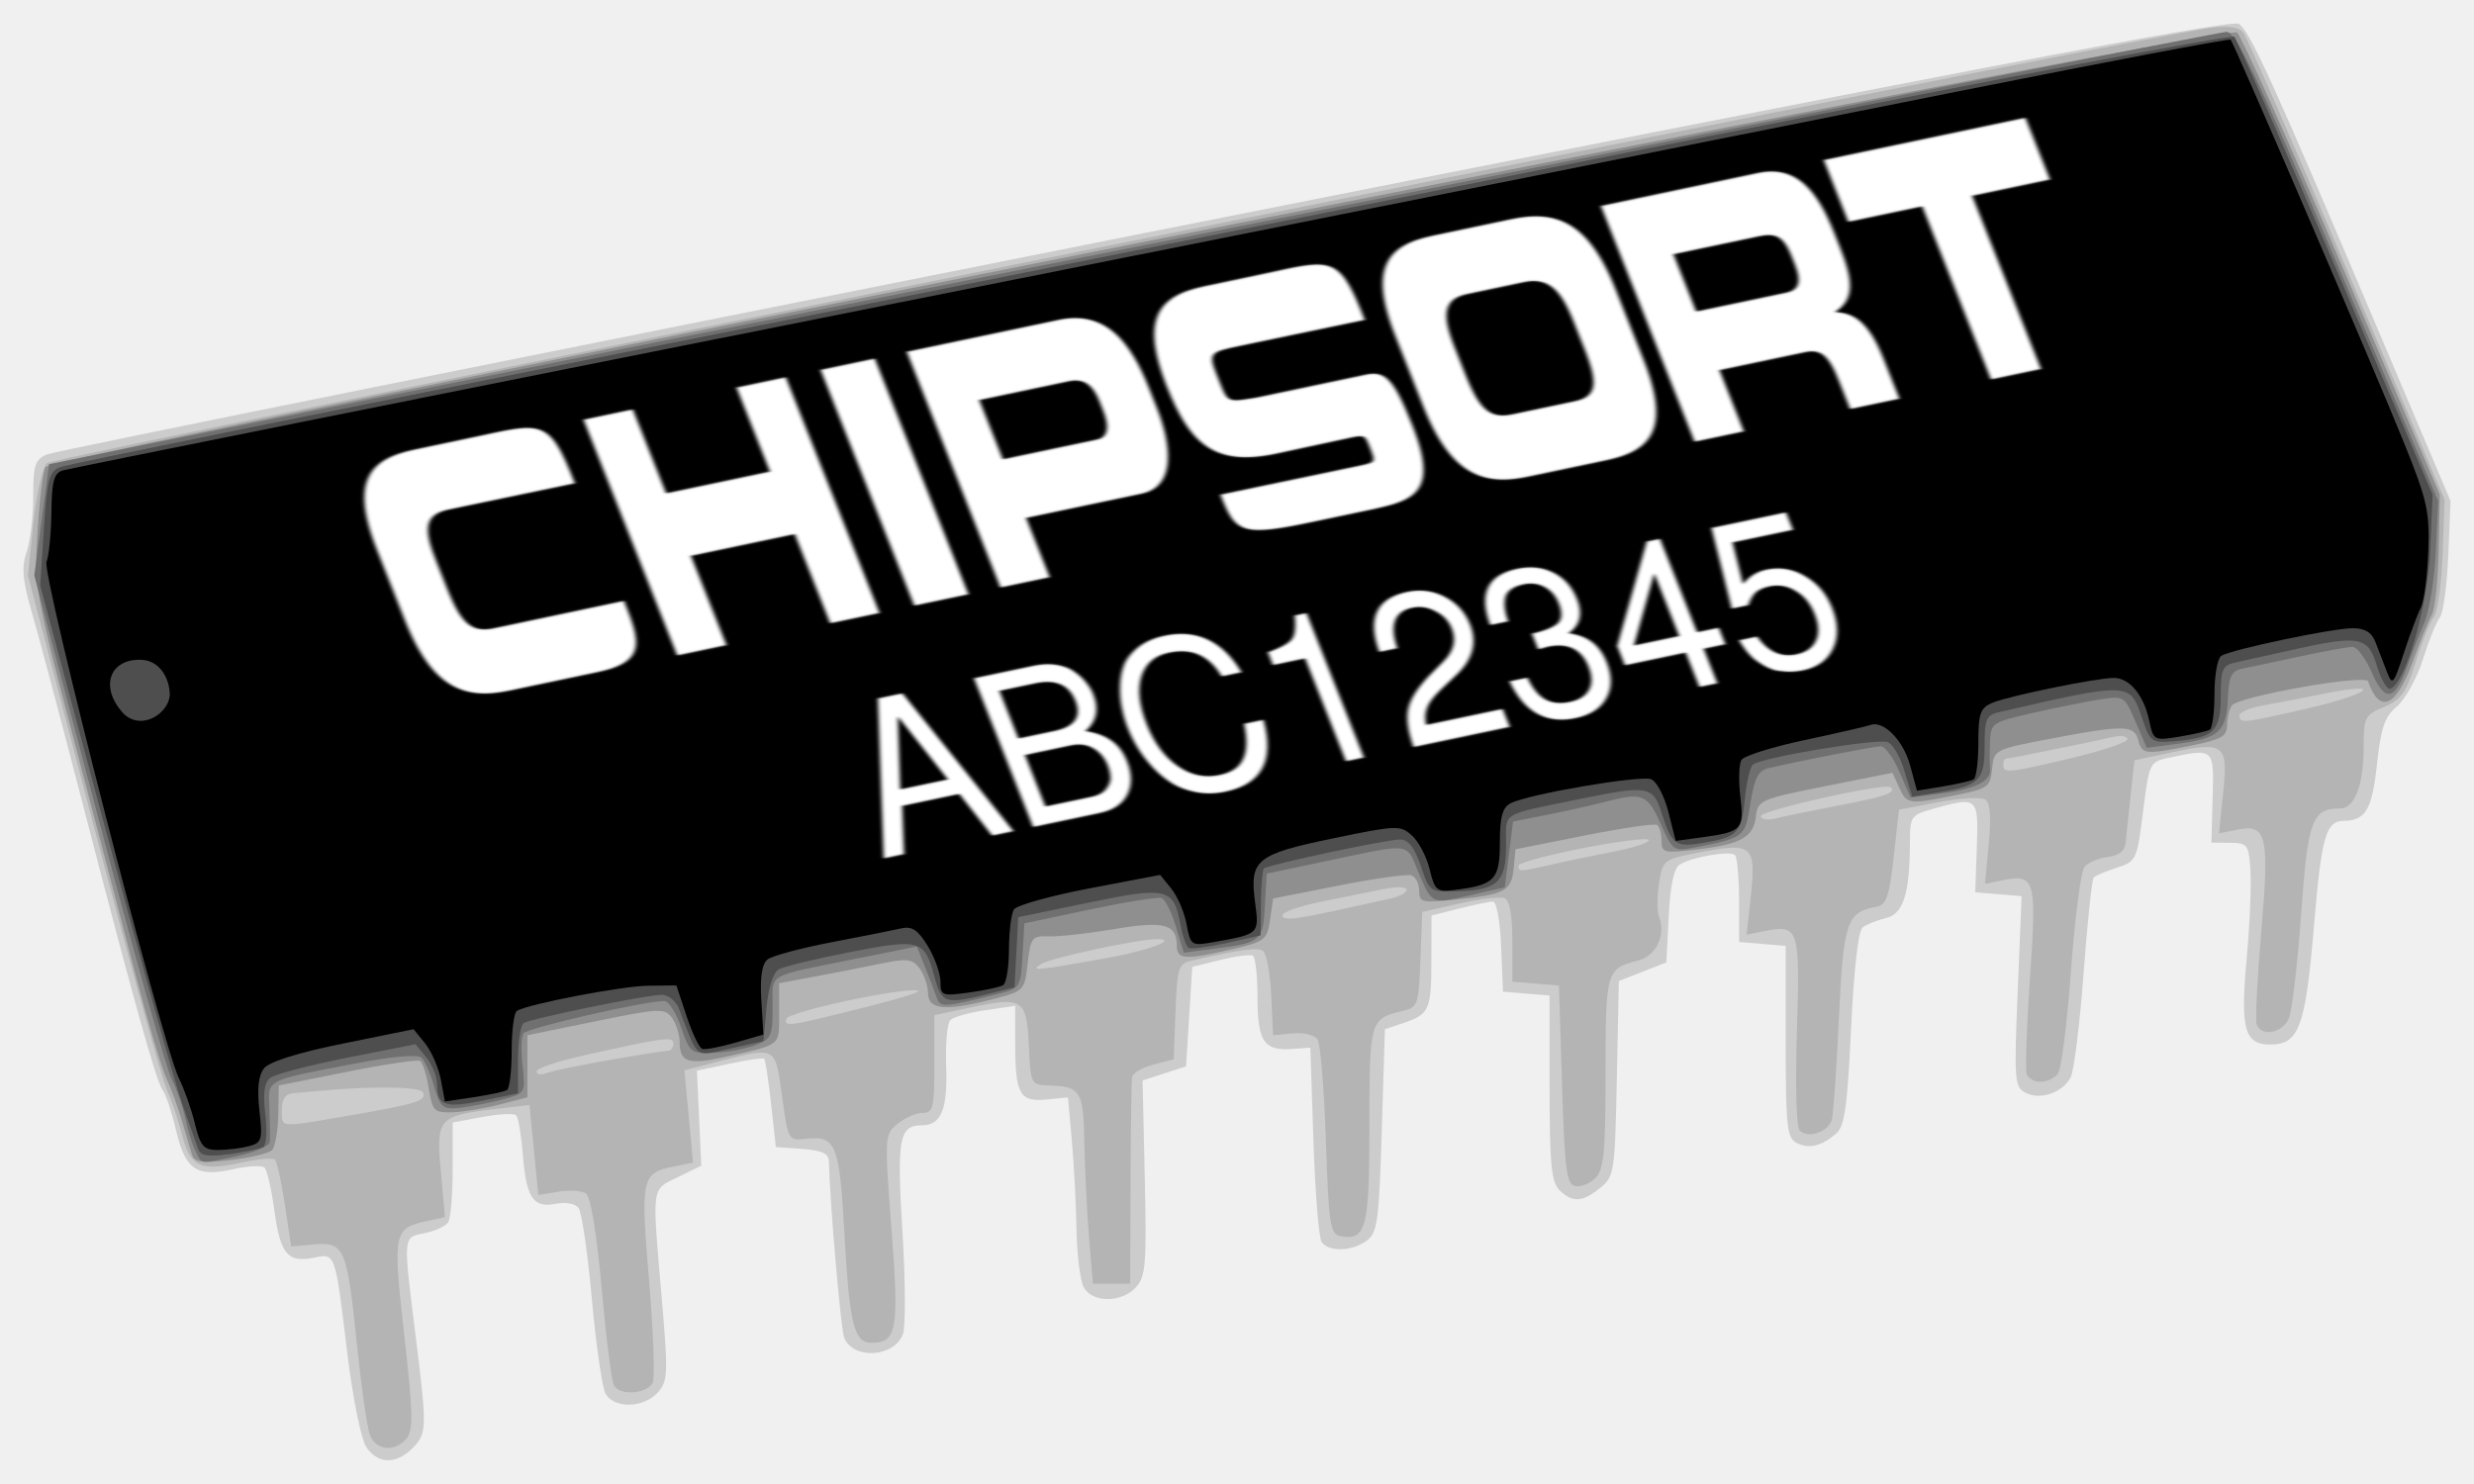
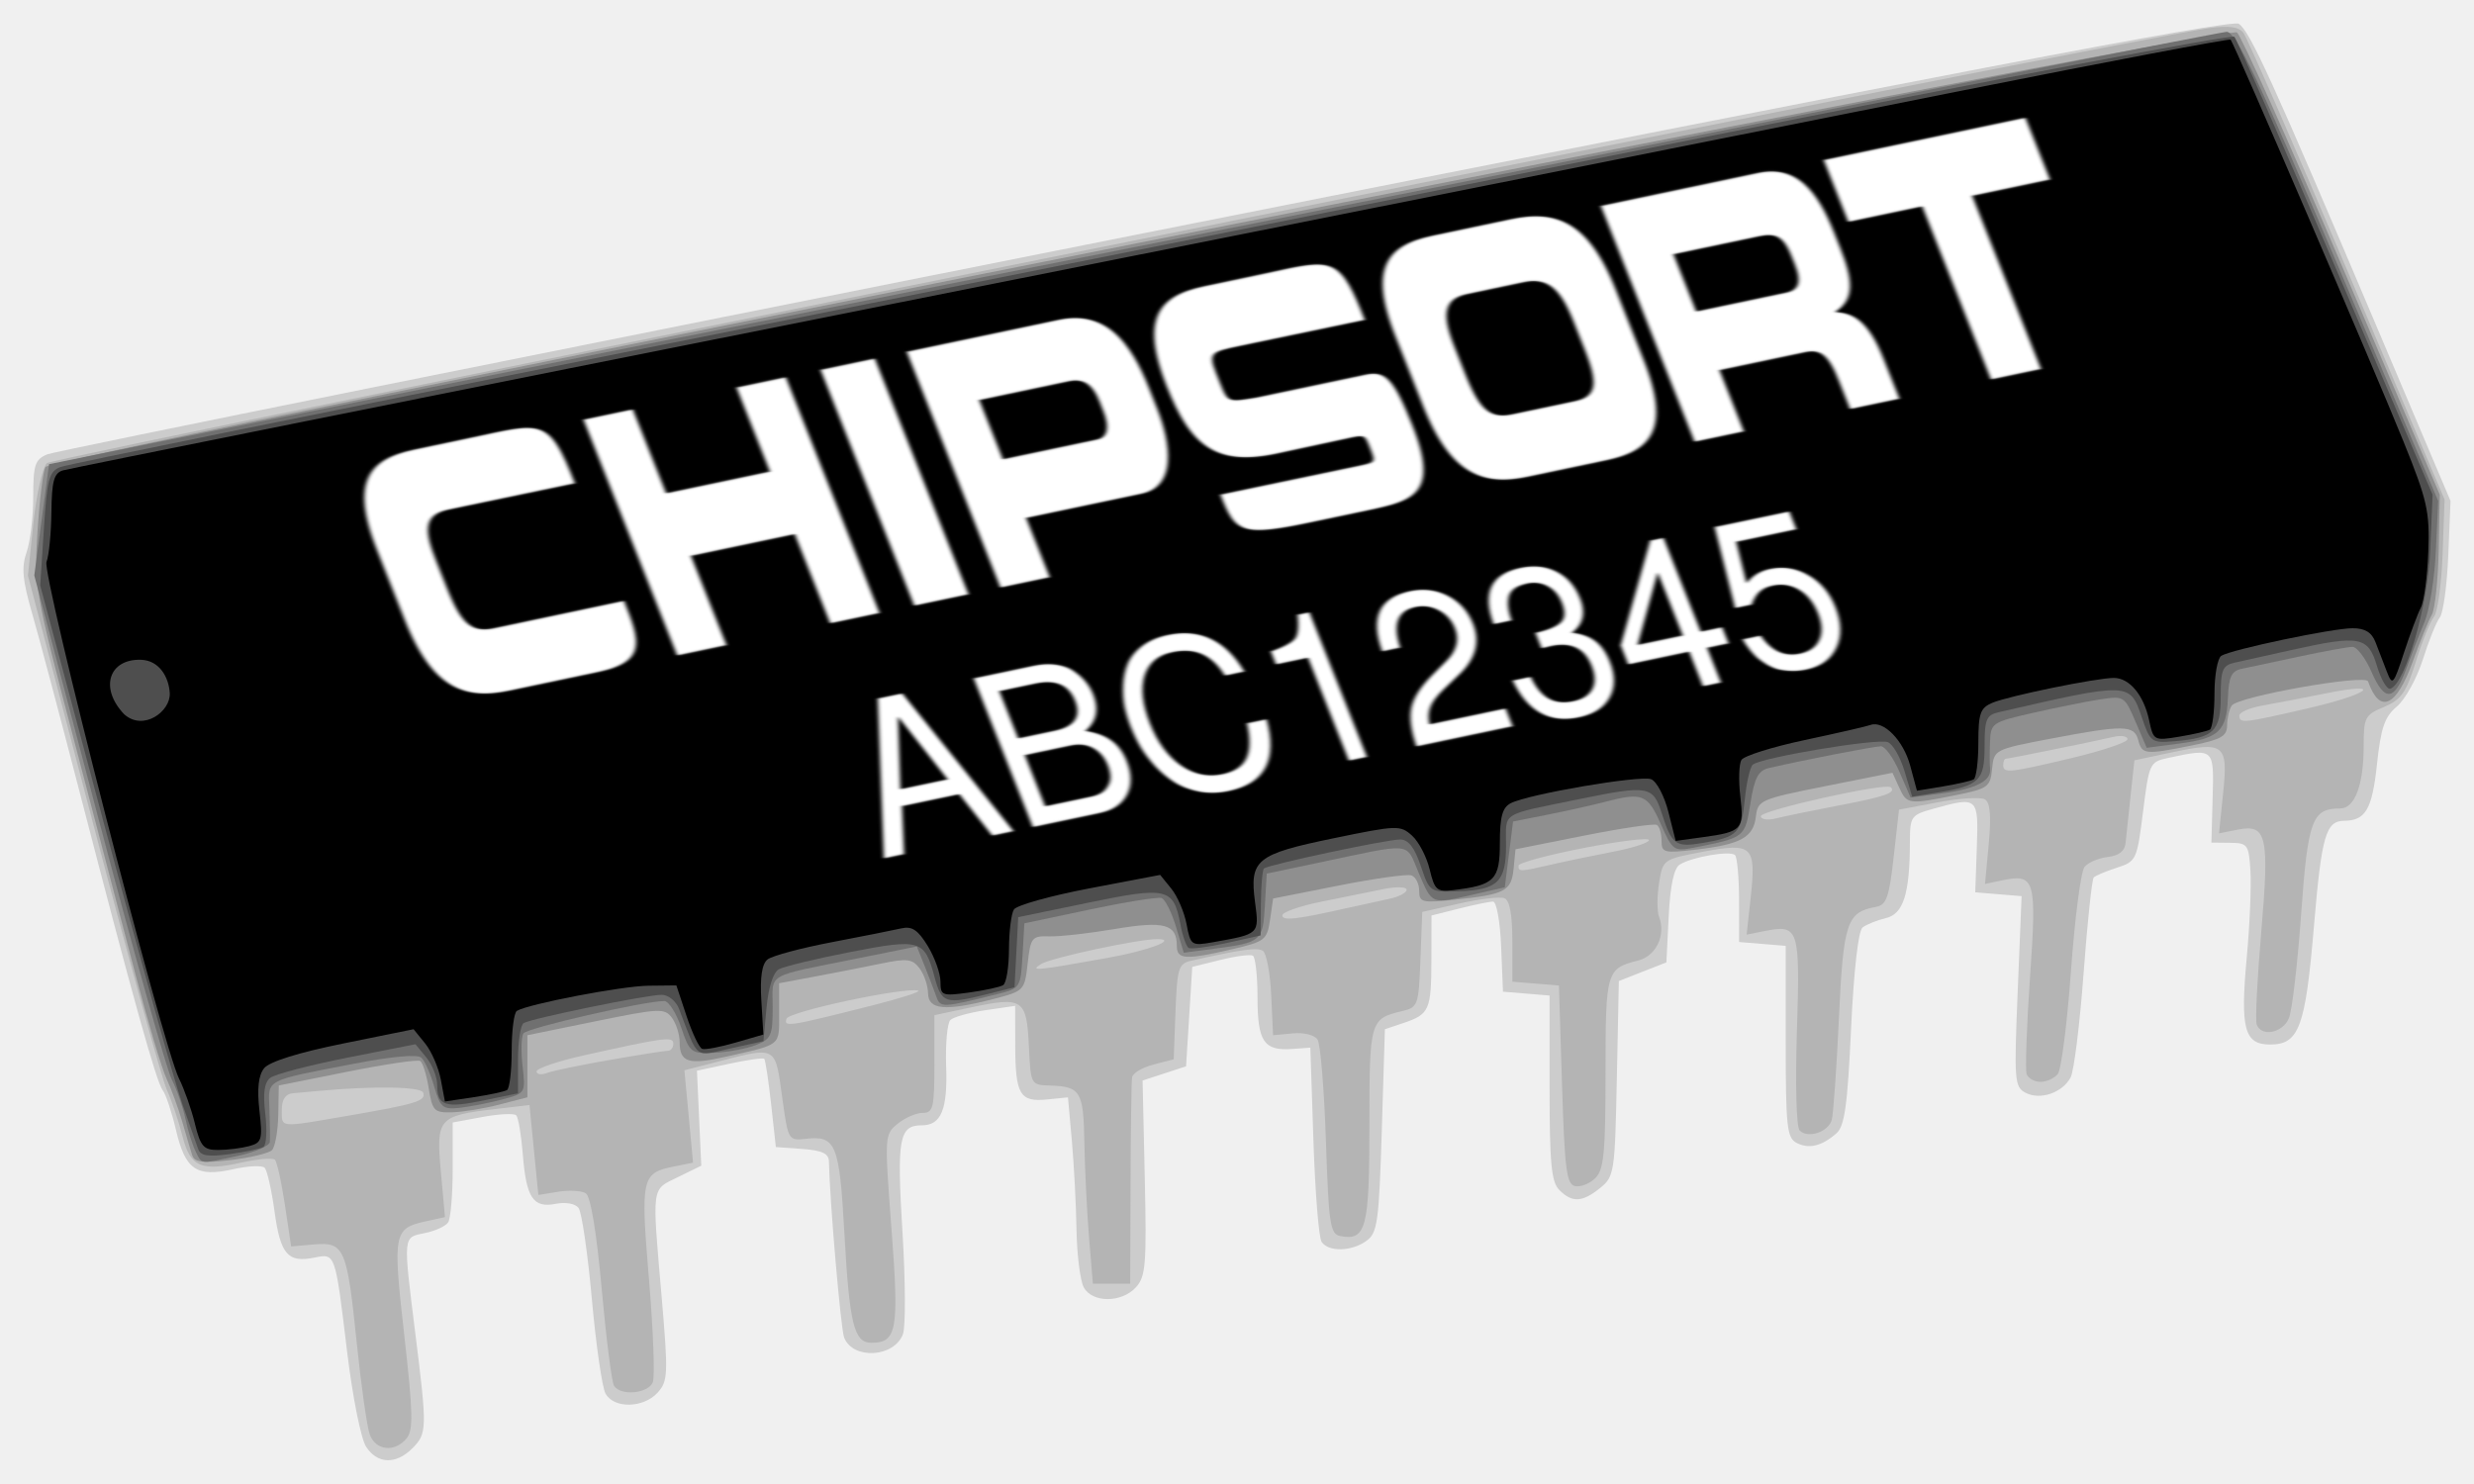
<svg xmlns="http://www.w3.org/2000/svg" width="105.331mm" height="63.185mm" viewBox="0 0 105.331 63.185" version="1.1" id="svg8">
  <defs id="defs2">
    <clipPath clipPathUnits="userSpaceOnUse" id="clipPath44">
      <path d="m 39.992,40.364 h 252.88 V 99.2 H 39.992 Z" id="path42" />
    </clipPath>
    <clipPath clipPathUnits="userSpaceOnUse" id="clipPath44-7">
      <path d="m 39.992,40.364 h 252.88 V 99.2 H 39.992 Z" id="path42-5" />
    </clipPath>
    <filter style="color-interpolation-filters:sRGB;" id="filter4568">
      <feGaussianBlur stdDeviation="0.05 0.05" result="blur" id="feGaussianBlur4566" />
    </filter>
  </defs>
  <g id="layer1" transform="translate(-8.432232,-10.13979)">
    <path id="path1491-6-5" d="m 24.019,71.75 c -0.219,-0.334 -0.576,-2.121 -0.807,-4.035 -0.514,-4.262 -0.492,-4.198 -1.409,-4.015 -1.119,0.224 -1.432,-0.143 -1.682,-1.966 -0.126,-0.919 -0.316,-1.758 -0.423,-1.864 -0.107,-0.107 -0.705,-0.08 -1.329,0.061 -1.571,0.353 -2.047,0.029 -2.444,-1.665 -0.18,-0.767 -0.435,-1.531 -0.567,-1.698 -0.267,-0.339 -1.283,-3.986 -3.526,-12.661 -0.828,-3.201 -1.74,-6.635 -2.028,-7.629 -0.415,-1.436 -0.465,-1.976 -0.24,-2.619 0.155,-0.446 0.283,-1.51 0.283,-2.364 0,-1.36 0.074,-1.585 0.595,-1.806 0.327,-0.139 21.358,-4.382 46.736,-9.429 33.834,-6.729 46.254,-9.105 46.567,-8.908 0.473,0.298 1.417,2.372 5.937,13.044 l 3.082,7.276 -0.096,2.314 c -0.052,1.272 -0.214,2.463 -0.359,2.646 -0.145,0.183 -0.469,0.987 -0.721,1.787 -0.252,0.8 -0.749,1.702 -1.104,2.003 -0.527,0.446 -0.685,0.903 -0.852,2.468 -0.205,1.916 -0.483,2.395 -1.394,2.404 -0.785,0.007 -0.964,0.631 -1.29,4.502 -0.363,4.297 -0.633,5.027 -1.864,5.027 -1.099,0 -1.277,-0.662 -0.996,-3.704 0.128,-1.382 0.198,-3.046 0.157,-3.696 -0.071,-1.118 -0.118,-1.183 -0.868,-1.191 l -0.794,-0.008 0.053,-1.918 c 0.059,-2.12 0.071,-2.108 -1.905,-1.686 -0.772,0.165 -0.801,0.228 -1.058,2.284 -0.258,2.059 -0.287,2.121 -1.112,2.388 -0.466,0.151 -0.91,0.337 -0.987,0.414 -0.077,0.077 -0.272,1.916 -0.433,4.087 -0.161,2.171 -0.409,4.164 -0.551,4.43 -0.351,0.657 -1.298,0.98 -1.918,0.655 -0.473,-0.248 -0.493,-0.51 -0.336,-4.319 l 0.167,-4.055 -0.987,-0.082 -0.987,-0.082 0.067,-1.918 c 0.075,-2.143 0.047,-2.168 -1.853,-1.64 -0.945,0.262 -0.992,0.329 -0.995,1.388 -0.006,2.235 -0.274,3.09 -1.025,3.269 -0.381,0.091 -0.827,0.27 -0.991,0.399 -0.183,0.143 -0.373,1.816 -0.49,4.313 -0.154,3.293 -0.275,4.151 -0.627,4.457 -0.63,0.547 -1.165,0.674 -1.693,0.403 -0.411,-0.211 -0.463,-0.699 -0.463,-4.314 v -4.076 l -0.992,-0.082 -0.992,-0.082 -0.002,-1.766 c -0.001,-0.971 -0.079,-1.842 -0.171,-1.935 -0.202,-0.202 -1.822,0.075 -2.351,0.401 -0.251,0.155 -0.406,0.876 -0.473,2.199 l -0.099,1.968 -1.012,0.397 -1.012,0.397 -0.085,4.154 c -0.082,3.997 -0.109,4.173 -0.71,4.659 -0.759,0.614 -1.191,0.636 -1.738,0.089 -0.341,-0.341 -0.416,-1.126 -0.416,-4.35 v -3.934 l -0.992,-0.082 -0.992,-0.082 -0.078,-1.918 c -0.043,-1.068 -0.197,-1.918 -0.346,-1.918 -0.147,0 -0.797,0.133 -1.444,0.296 l -1.175,0.296 -0.004,1.887 c -0.005,2.138 -0.085,2.319 -1.187,2.69 l -0.794,0.267 -0.132,4.316 c -0.119,3.88 -0.184,4.354 -0.646,4.691 -0.635,0.464 -1.632,0.486 -1.918,0.044 -0.118,-0.182 -0.274,-2.117 -0.346,-4.299 l -0.132,-3.969 -0.778,0.057 c -1.199,0.087 -1.471,-0.318 -1.471,-2.19 0,-0.919 -0.089,-1.722 -0.198,-1.784 -0.109,-0.062 -0.734,0.021 -1.389,0.183 l -1.191,0.295 -0.132,2.117 -0.132,2.117 -0.926,0.303 -0.926,0.303 0.094,4.143 c 0.083,3.667 0.041,4.203 -0.372,4.658 -0.609,0.673 -1.867,0.675 -2.227,0.003 -0.151,-0.281 -0.289,-1.383 -0.307,-2.447 -0.018,-1.065 -0.107,-2.769 -0.198,-3.788 l -0.166,-1.852 -0.896,0.09 c -1.152,0.116 -1.344,-0.213 -1.349,-2.303 l -0.004,-1.684 -1.257,0.184 c -0.691,0.101 -1.366,0.29 -1.5,0.418 -0.134,0.129 -0.214,1.019 -0.18,1.979 0.066,1.829 -0.212,2.506 -1.033,2.506 -0.971,0 -1.072,0.55 -0.828,4.527 0.129,2.094 0.138,4.06 0.021,4.369 -0.377,0.994 -2.125,1.096 -2.503,0.145 -0.143,-0.36 -0.611,-5.77 -0.649,-7.505 -0.007,-0.336 -0.291,-0.468 -1.134,-0.529 l -1.124,-0.081 -0.203,-1.834 c -0.111,-1.009 -0.243,-1.874 -0.292,-1.924 -0.049,-0.049 -0.714,0.044 -1.477,0.208 l -1.388,0.298 0.092,2.023 0.092,2.023 -0.992,0.485 c -1.146,0.56 -1.109,0.289 -0.692,5.143 0.28,3.252 0.267,3.549 -0.173,4.035 -0.605,0.668 -1.873,0.689 -2.222,0.036 -0.144,-0.268 -0.405,-2.084 -0.581,-4.035 -0.176,-1.951 -0.43,-3.691 -0.565,-3.866 -0.141,-0.184 -0.551,-0.258 -0.964,-0.176 -0.965,0.193 -1.261,-0.245 -1.407,-2.084 -0.066,-0.837 -0.194,-1.595 -0.284,-1.685 -0.09,-0.09 -0.735,-0.058 -1.433,0.072 l -1.27,0.235 v 1.978 c 0,1.088 -0.087,2.112 -0.193,2.275 -0.106,0.163 -0.553,0.368 -0.992,0.456 -0.942,0.188 -0.931,0.066 -0.405,4.284 0.507,4.061 0.501,4.253 -0.13,4.885 -0.698,0.698 -1.483,0.67 -1.968,-0.07 z" style="fill:#cccccc;stroke-width:0.265" />
    <path id="path1489-1-6" d="m 24.173,71.225 c -0.117,-0.327 -0.366,-2.084 -0.553,-3.903 -0.415,-4.038 -0.528,-4.298 -1.819,-4.186 l -0.973,0.085 -0.265,-1.766 c -0.146,-0.972 -0.338,-1.839 -0.428,-1.927 -0.09,-0.088 -0.729,-0.034 -1.42,0.121 -1.731,0.388 -2.188,0.181 -2.519,-1.139 -0.153,-0.61 -0.452,-1.498 -0.665,-1.973 -0.213,-0.476 -1.631,-5.595 -3.149,-11.377 l -2.761,-10.512 0.232,-2.226 c 0.128,-1.224 0.387,-2.375 0.576,-2.558 0.29,-0.28 88.62,-18.056 92.069,-18.529 0.823,-0.113 1.247,-0.054 1.445,0.199 0.154,0.197 2.145,4.751 4.424,10.119 l 4.144,9.76 -0.084,2.323 c -0.046,1.277 -0.213,2.481 -0.37,2.675 -0.157,0.194 -0.505,1.055 -0.772,1.913 -0.41,1.313 -0.624,1.617 -1.353,1.922 -0.811,0.339 -0.866,0.443 -0.866,1.664 0,1.658 -0.377,2.66 -1.001,2.66 -1.197,0 -1.373,0.477 -1.661,4.498 -0.151,2.11 -0.385,4.104 -0.52,4.432 -0.263,0.636 -1.183,0.813 -1.374,0.265 -0.063,-0.182 0.024,-1.938 0.193,-3.903 0.355,-4.119 0.238,-4.639 -0.99,-4.393 l -0.806,0.161 0.177,-1.726 c 0.213,-2.08 0.059,-2.199 -2.219,-1.716 l -1.559,0.331 -0.162,1.488 c -0.089,0.819 -0.185,1.726 -0.213,2.018 -0.035,0.36 -0.278,0.555 -0.76,0.611 -0.39,0.045 -0.835,0.234 -0.989,0.421 -0.155,0.186 -0.414,2.174 -0.576,4.416 -0.162,2.242 -0.416,4.226 -0.564,4.408 -0.148,0.182 -0.48,0.331 -0.738,0.331 -0.258,0 -0.522,-0.149 -0.587,-0.331 -0.065,-0.182 -8e-4,-2.039 0.144,-4.127 0.289,-4.176 0.218,-4.419 -1.198,-4.121 l -0.719,0.151 0.159,-1.702 c 0.111,-1.188 0.063,-1.761 -0.158,-1.898 -0.174,-0.108 -1.07,-0.054 -1.99,0.12 l -1.673,0.316 -0.227,2.023 c -0.193,1.719 -0.307,2.038 -0.757,2.119 -1.241,0.225 -1.383,0.652 -1.574,4.75 -0.1,2.139 -0.237,4.085 -0.305,4.324 -0.146,0.514 -1.015,0.8 -1.365,0.449 -0.141,-0.141 -0.191,-1.942 -0.118,-4.23 0.14,-4.374 0.082,-4.557 -1.361,-4.268 l -0.779,0.156 0.17,-1.562 c 0.242,-2.216 0.087,-2.367 -2.018,-1.97 -1.714,0.323 -1.719,0.327 -1.881,1.337 -0.089,0.557 -0.09,1.201 -10e-4,1.431 0.3,0.782 -0.123,1.673 -0.885,1.865 -1.36,0.341 -1.393,0.453 -1.393,4.784 0,3.382 -0.071,4.121 -0.429,4.479 -0.236,0.236 -0.623,0.392 -0.86,0.346 -0.37,-0.071 -0.45,-0.68 -0.563,-4.313 l -0.132,-4.23 -0.992,-0.082 -0.992,-0.082 v -1.712 c 0,-1.152 -0.111,-1.755 -0.34,-1.843 -0.187,-0.072 -1.05,0.03 -1.918,0.227 l -1.578,0.358 -0.077,2.028 c -0.075,1.961 -0.101,2.034 -0.794,2.199 -1.353,0.323 -1.378,0.412 -1.378,4.861 0,4.392 -0.141,4.926 -1.244,4.715 -0.425,-0.081 -0.49,-0.51 -0.608,-4.057 -0.073,-2.181 -0.232,-4.121 -0.355,-4.31 -0.127,-0.196 -0.582,-0.31 -1.058,-0.265 l -0.836,0.08 -0.08,-1.713 c -0.044,-0.942 -0.205,-1.79 -0.357,-1.884 -0.244,-0.151 -0.932,-0.055 -3.057,0.426 -0.532,0.12 -0.591,0.316 -0.661,2.165 l -0.077,2.032 -0.86,0.222 c -0.473,0.122 -0.883,0.367 -0.911,0.545 -0.028,0.178 -0.058,2.228 -0.066,4.556 l -0.015,4.233 h -0.794 -0.794 l -0.164,-1.984 c -0.09,-1.091 -0.179,-2.9 -0.198,-4.019 -0.037,-2.192 -0.159,-2.395 -1.463,-2.437 -0.82,-0.026 -0.821,-0.029 -0.9,-1.693 -0.095,-1.99 -0.261,-2.102 -2.448,-1.638 l -1.574,0.334 v 2.081 c 0,1.863 -0.052,2.081 -0.5,2.081 -0.275,0 -0.754,0.208 -1.066,0.463 -0.559,0.457 -0.562,0.515 -0.26,4.496 0.326,4.296 0.231,4.831 -0.86,4.831 -0.738,0 -0.933,-0.796 -1.148,-4.688 -0.21,-3.781 -0.36,-4.148 -1.643,-3.998 -0.719,0.084 -0.748,0.039 -0.967,-1.501 -0.366,-2.581 -0.133,-2.458 -3.178,-1.68 l -1.022,0.261 0.184,1.968 0.184,1.968 -0.811,0.162 c -1.384,0.277 -1.429,0.479 -1.065,4.808 0.182,2.167 0.255,4.137 0.163,4.378 -0.187,0.488 -1.377,0.598 -1.652,0.152 -0.097,-0.157 -0.334,-2.02 -0.526,-4.14 -0.221,-2.431 -0.471,-3.929 -0.677,-4.057 -0.18,-0.111 -0.707,-0.14 -1.172,-0.065 l -0.846,0.137 -0.189,-1.915 -0.189,-1.915 -1.464,0.172 c -2.419,0.284 -2.515,0.395 -2.31,2.66 l 0.176,1.941 -0.809,0.178 c -1.38,0.303 -1.417,0.492 -0.925,4.842 0.375,3.314 0.391,4.054 0.1,4.405 -0.507,0.611 -1.322,0.521 -1.57,-0.173 z m -0.933,-13.568 c 2.934,-0.506 3.329,-0.627 3.209,-0.986 -0.085,-0.256 -2.075,-0.29 -4.431,-0.075 -0.364,0.033 -0.87,0.079 -1.124,0.102 -0.306,0.027 -0.463,0.265 -0.463,0.703 0,0.781 -0.153,0.767 2.81,0.256 z m 11.149,-2.377 c 1.238,-0.216 2.354,-0.392 2.48,-0.392 0.126,0 0.23,-0.134 0.23,-0.298 0,-0.321 -0.328,-0.278 -3.77,0.485 -1.128,0.25 -2.051,0.561 -2.051,0.691 0,0.13 0.194,0.162 0.43,0.071 0.237,-0.091 1.443,-0.342 2.68,-0.557 z m 11.154,-2.315 c 1.225,-0.309 2.118,-0.595 1.984,-0.636 -0.548,-0.169 -5.505,0.886 -5.608,1.194 -0.123,0.369 0.07,0.339 3.623,-0.558 z m 10.058,-2.034 c 1.702,-0.304 2.979,-0.781 2.135,-0.798 -0.777,-0.016 -4.553,0.791 -4.985,1.065 -0.486,0.309 -0.243,0.286 2.849,-0.266 z m 10.205,-2.124 c 0.582,-0.132 1.386,-0.308 1.786,-0.392 0.4,-0.084 0.728,-0.256 0.728,-0.384 0,-0.127 -0.446,-0.139 -0.992,-0.027 -0.546,0.113 -1.736,0.354 -2.646,0.537 -0.91,0.183 -1.654,0.445 -1.654,0.582 0,0.244 0.606,0.174 2.778,-0.317 z m 8.68,-1.848 c 0.61,-0.141 1.794,-0.387 2.631,-0.548 0.837,-0.161 1.521,-0.384 1.521,-0.495 0,-0.111 -1.25,0.04 -2.778,0.337 -1.528,0.297 -2.778,0.635 -2.778,0.751 0,0.266 0.062,0.264 1.404,-0.045 z m 12.251,-2.52 c 1.959,-0.375 2.434,-0.542 2.198,-0.772 -0.211,-0.207 -5.534,0.978 -5.534,1.232 0,0.141 0.293,0.182 0.652,0.092 0.358,-0.09 1.566,-0.339 2.685,-0.553 z m 9.91,-2.02 c 1.3,-0.309 2.364,-0.668 2.364,-0.799 0,-0.13 -0.268,-0.175 -0.595,-0.099 -0.911,0.211 -4.451,0.93 -4.581,0.93 -0.063,0 -0.115,0.119 -0.115,0.265 0,0.366 0.238,0.342 2.928,-0.297 z m 10.017,-2.108 c 2.691,-0.62 3.323,-1.156 0.748,-0.635 -0.91,0.184 -2.1,0.413 -2.646,0.509 -0.546,0.096 -0.992,0.288 -0.992,0.427 0,0.346 0.153,0.33 2.89,-0.3 z" style="fill:#b4b4b4;stroke-width:0.265" />
    <path id="path1487-5-9" d="m 16.619,59.354 c -0.065,-0.202 -0.255,-0.843 -0.422,-1.425 -0.168,-0.582 -0.471,-1.416 -0.675,-1.852 -0.204,-0.437 -0.79,-2.401 -1.303,-4.366 -0.513,-1.965 -1.701,-6.494 -2.639,-10.065 -1.662,-6.326 -1.702,-6.556 -1.549,-8.909 0.086,-1.329 0.238,-2.548 0.339,-2.71 0.293,-0.474 92.898,-18.842 93.303,-18.506 0.185,0.154 2.204,4.646 4.486,9.983 l 4.149,9.703 -0.047,2.342 c -0.026,1.288 -0.159,2.538 -0.296,2.778 -0.137,0.24 -0.499,1.129 -0.805,1.976 -0.705,1.951 -1.412,2.268 -1.907,0.855 -0.112,-0.32 -5.536,0.642 -5.803,1.029 -0.107,0.155 -0.196,0.533 -0.198,0.84 -0.003,0.467 -0.251,0.608 -1.503,0.86 -1.994,0.401 -2.12,0.388 -2.281,-0.228 -0.17,-0.649 -0.615,-0.655 -3.76,-0.055 -2.36,0.451 -2.382,0.462 -2.462,1.279 -0.075,0.774 -0.172,0.843 -1.565,1.123 -1.996,0.401 -2.063,0.392 -2.391,-0.329 l -0.286,-0.627 -2.865,0.571 c -2.754,0.549 -2.869,0.599 -2.949,1.289 -0.104,0.89 -0.638,1.187 -2.534,1.41 -1.381,0.162 -1.483,0.137 -1.483,-0.376 0,-0.302 -0.089,-0.605 -0.199,-0.673 -0.109,-0.068 -1.508,0.138 -3.109,0.457 l -2.91,0.58 -0.081,0.827 c -0.094,0.953 -0.36,1.094 -2.477,1.316 -1.429,0.149 -1.543,0.121 -1.543,-0.377 0,-0.296 -0.149,-0.591 -0.331,-0.654 -0.182,-0.064 -1.581,0.132 -3.109,0.435 l -2.778,0.55 -0.132,0.907 c -0.125,0.854 -0.218,0.927 -1.587,1.246 -2.015,0.469 -2.381,0.448 -2.381,-0.136 0,-0.929 -0.536,-1.074 -2.65,-0.717 -1.089,0.184 -2.338,0.325 -2.774,0.311 -0.748,-0.023 -0.801,0.044 -0.926,1.151 -0.13,1.158 -0.151,1.18 -1.455,1.516 -2.053,0.53 -2.776,0.467 -2.787,-0.244 -0.005,-0.327 -0.168,-0.805 -0.362,-1.062 -0.307,-0.404 -0.527,-0.431 -1.645,-0.2 -0.71,0.147 -1.976,0.395 -2.813,0.551 l -1.521,0.285 v 1.286 c 0,1.409 0.134,1.301 -2.303,1.851 -1.554,0.351 -1.931,0.229 -1.931,-0.627 0,-0.327 -0.149,-0.796 -0.331,-1.041 -0.309,-0.416 -0.525,-0.406 -3.241,0.149 l -2.91,0.595 v 1.322 1.322 l -1.191,0.309 c -0.655,0.17 -1.562,0.319 -2.017,0.331 -0.762,0.02 -0.839,-0.059 -0.993,-1.022 -0.092,-0.574 -0.256,-1.098 -0.365,-1.165 -0.109,-0.067 -1.507,0.14 -3.108,0.46 l -2.91,0.583 -0.024,1.255 c -0.013,0.69 -0.134,1.365 -0.268,1.499 -0.134,0.134 -0.925,0.324 -1.757,0.422 -1.173,0.138 -1.539,0.096 -1.63,-0.189 z" style="fill:#8f8f8f;stroke-width:0.265" />
    <path id="path1485-5-3" d="m 16.767,59.186 c -0.133,-0.255 -0.331,-0.88 -0.438,-1.389 -0.108,-0.509 -0.371,-1.27 -0.586,-1.69 -0.215,-0.42 -1.619,-5.421 -3.121,-11.113 l -2.73,-10.348 0.314,-2.369 0.314,-2.369 4.227,-0.858 c 17.387,-3.527 88.094,-17.555 88.486,-17.555 0.395,0 1.326,1.957 4.749,9.989 l 4.257,9.989 -0.098,2.116 c -0.054,1.164 -0.272,2.533 -0.486,3.042 -0.214,0.509 -0.558,1.393 -0.765,1.963 -0.511,1.407 -0.928,1.455 -1.484,0.173 -0.257,-0.593 -0.624,-1.078 -0.815,-1.078 -0.192,0 -1.205,0.184 -2.253,0.409 -1.047,0.225 -2.153,0.46 -2.456,0.523 -0.445,0.092 -0.56,0.331 -0.596,1.235 -0.056,1.424 -0.381,1.729 -2.081,1.951 l -1.376,0.18 -0.476,-1.112 c -0.469,-1.095 -0.492,-1.109 -1.535,-0.946 -0.582,0.091 -1.862,0.349 -2.844,0.572 -1.732,0.393 -1.787,0.431 -1.817,1.244 -0.017,0.461 -0.016,0.972 0.004,1.134 0.06,0.513 -0.602,0.855 -2.016,1.043 l -1.369,0.182 -0.473,-1.091 c -0.26,-0.6 -0.615,-1.091 -0.79,-1.091 -0.284,0 -3.278,0.582 -4.763,0.925 -0.46,0.106 -0.619,0.408 -0.794,1.503 -0.233,1.462 -0.231,1.46 -2.418,1.89 -0.838,0.165 -0.899,0.121 -1.401,-1.015 -0.559,-1.263 -0.785,-1.353 -2.353,-0.941 -0.509,0.134 -1.603,0.378 -2.43,0.543 l -1.504,0.299 -0.175,1.4 -0.175,1.4 -1.318,0.304 c -1.823,0.421 -1.766,0.443 -2.341,-0.899 -0.583,-1.36 -0.159,-1.318 -4.36,-0.433 l -2.117,0.446 -0.079,1.366 c -0.088,1.513 -0.15,1.566 -2.147,1.831 l -1.306,0.173 -0.335,-1.117 c -0.184,-0.615 -0.461,-1.161 -0.615,-1.213 -0.154,-0.053 -1.531,0.168 -3.059,0.491 l -2.778,0.587 -0.08,1.383 c -0.078,1.352 -0.101,1.388 -1.058,1.627 -2.364,0.591 -2.439,0.594 -2.611,0.106 -0.091,-0.258 -0.315,-0.843 -0.498,-1.3 l -0.332,-0.831 -2.473,0.498 c -4.034,0.812 -3.664,0.599 -3.664,2.102 0,1.201 -0.068,1.35 -0.728,1.603 -0.4,0.153 -1.191,0.299 -1.757,0.324 -0.988,0.044 -1.045,2e-5 -1.411,-1.079 -0.21,-0.618 -0.533,-1.124 -0.719,-1.124 -0.858,0 -5.854,1.147 -5.999,1.378 -0.09,0.143 -0.105,0.775 -0.034,1.406 0.129,1.143 0.126,1.148 -0.895,1.416 -0.563,0.148 -1.375,0.305 -1.804,0.35 -0.697,0.072 -0.809,-0.024 -1.061,-0.901 -0.155,-0.54 -0.399,-1.094 -0.544,-1.233 -0.166,-0.16 -1.23,-0.065 -2.908,0.26 -3.803,0.735 -3.616,0.635 -3.566,1.911 0.024,0.605 0.032,1.24 0.018,1.41 -0.013,0.17 -0.626,0.438 -1.36,0.595 -1.662,0.356 -1.512,0.371 -1.798,-0.177 z" style="fill:#707070;stroke-width:0.265" />
    <path id="path1483-4-7" d="m 16.875,59.089 c -0.069,-0.201 -0.379,-1.08 -0.688,-1.953 -0.309,-0.873 -1.795,-6.195 -3.303,-11.826 l -2.74,-10.238 0.157,-2.418 c 0.138,-2.135 0.221,-2.442 0.711,-2.627 0.305,-0.115 11.092,-2.309 23.97,-4.874 12.879,-2.565 33.535,-6.683 45.903,-9.15 12.368,-2.467 22.571,-4.401 22.674,-4.298 0.103,0.103 2.044,4.533 4.314,9.845 l 4.127,9.657 -0.1,2.381 c -0.098,2.349 -1.057,5.669 -1.699,5.883 -0.14,0.046 -0.398,-0.395 -0.573,-0.981 -0.375,-1.25 -0.732,-1.315 -3.655,-0.664 -0.991,0.221 -2.07,0.461 -2.398,0.534 -0.519,0.116 -0.595,0.3 -0.595,1.441 0,1.482 -0.294,1.766 -1.972,1.905 -0.981,0.081 -1.027,0.047 -1.396,-1.041 -0.498,-1.472 -0.535,-1.473 -6.091,-0.193 -0.519,0.119 -0.595,0.306 -0.595,1.446 0,1.467 -0.213,1.677 -2.004,1.973 l -1.078,0.178 -0.326,-1.088 c -0.179,-0.598 -0.5,-1.155 -0.713,-1.236 -0.444,-0.171 -5.428,0.662 -5.749,0.961 -0.117,0.109 -0.27,0.776 -0.339,1.482 -0.14,1.427 -0.306,1.6 -1.783,1.849 -1.171,0.198 -1.319,0.09 -1.755,-1.271 -0.37,-1.159 -0.577,-1.194 -3.5,-0.596 -3.416,0.699 -3.126,0.518 -3.126,1.958 0,1.566 -0.351,1.909 -2.01,1.968 -1.236,0.044 -1.243,0.039 -1.622,-1.081 -0.268,-0.792 -0.529,-1.124 -0.88,-1.124 -0.578,0 -5.615,1.073 -5.794,1.234 -0.066,0.059 -0.125,0.726 -0.132,1.48 l -0.013,1.372 -1.442,0.321 c -0.793,0.177 -1.523,0.271 -1.624,0.209 -0.1,-0.062 -0.258,-0.519 -0.351,-1.015 -0.289,-1.538 -0.566,-1.603 -3.913,-0.911 l -2.989,0.617 -0.079,1.493 -0.079,1.493 -1.163,0.293 c -1.776,0.447 -1.94,0.394 -2.243,-0.735 -0.427,-1.586 -0.603,-1.638 -3.58,-1.059 -1.455,0.283 -2.824,0.613 -3.042,0.732 -0.246,0.135 -0.447,0.759 -0.529,1.641 l -0.132,1.423 -1.406,0.311 c -1.56,0.345 -1.345,0.511 -2.19,-1.69 -0.127,-0.33 -0.454,-0.595 -0.734,-0.595 -0.645,0 -5.559,1.007 -5.879,1.205 -0.133,0.082 -0.241,0.788 -0.241,1.57 v 1.421 l -1.451,0.301 c -1.645,0.342 -1.988,0.23 -1.988,-0.647 0,-0.339 -0.208,-0.87 -0.463,-1.181 l -0.463,-0.564 -2.91,0.575 c -1.601,0.316 -3.073,0.702 -3.271,0.857 -0.256,0.2 -0.318,0.646 -0.212,1.54 0.082,0.692 0.046,1.322 -0.08,1.4 -0.126,0.078 -0.773,0.216 -1.437,0.307 -0.904,0.124 -1.239,0.073 -1.333,-0.2 z" style="fill:#4e4e4e;stroke-width:0.265" />
    <path id="path1481-7-4" d="m 16.732,57.995 c -0.153,-0.618 -0.457,-1.482 -0.676,-1.918 -0.697,-1.395 -5.849,-21.484 -5.644,-22.005 0.105,-0.266 0.199,-1.22 0.209,-2.12 0.015,-1.317 0.109,-1.663 0.482,-1.778 0.255,-0.078 16.001,-3.24 34.991,-7.026 18.99,-3.786 39.632,-7.903 45.871,-9.149 6.239,-1.245 11.385,-2.222 11.436,-2.171 0.143,0.143 6.103,14.001 7.366,17.129 1.011,2.503 1.115,2.967 1.05,4.682 -0.04,1.047 -0.183,2.119 -0.319,2.381 -0.135,0.262 -0.459,1.13 -0.72,1.927 -0.444,1.359 -0.49,1.409 -0.726,0.794 -0.139,-0.361 -0.355,-0.924 -0.482,-1.252 -0.163,-0.422 -0.447,-0.595 -0.977,-0.595 -0.853,0 -5.149,0.903 -5.588,1.174 -0.16,0.099 -0.291,0.821 -0.291,1.604 0,0.783 -0.089,1.477 -0.198,1.541 -0.109,0.065 -0.693,0.199 -1.298,0.299 -1.081,0.179 -1.102,0.167 -1.286,-0.697 -0.229,-1.075 -0.836,-1.805 -1.503,-1.805 -0.734,0 -4.482,0.768 -5.173,1.06 -0.514,0.217 -0.595,0.449 -0.595,1.697 0,0.795 -0.089,1.498 -0.198,1.563 -0.109,0.065 -0.697,0.2 -1.307,0.301 l -1.109,0.183 -0.288,-1.069 c -0.289,-1.075 -1.134,-1.938 -1.692,-1.731 -0.165,0.061 -1.425,0.35 -2.799,0.642 -1.374,0.292 -2.586,0.673 -2.693,0.846 -0.107,0.174 -0.129,0.871 -0.049,1.551 0.167,1.407 0.073,1.51 -1.578,1.737 l -1.173,0.161 -0.31,-1.232 c -0.171,-0.678 -0.502,-1.306 -0.736,-1.395 -0.466,-0.179 -5.233,0.636 -5.977,1.022 -0.356,0.184 -0.463,0.577 -0.463,1.692 0,1.574 -0.222,1.798 -1.99,2.009 -0.69,0.083 -0.789,-0.005 -0.997,-0.879 -0.127,-0.534 -0.465,-1.182 -0.751,-1.441 -0.5,-0.452 -0.633,-0.448 -3.352,0.114 -3.289,0.68 -3.573,0.911 -3.333,2.72 0.181,1.364 0.191,1.354 -1.781,1.703 -0.93,0.165 -0.964,0.142 -1.133,-0.761 -0.096,-0.512 -0.388,-1.194 -0.65,-1.517 l -0.475,-0.587 -3.01,0.573 c -1.655,0.315 -3.103,0.72 -3.217,0.899 -0.114,0.179 -0.209,0.944 -0.211,1.699 -0.002,0.755 -0.113,1.441 -0.247,1.523 -0.133,0.083 -0.788,0.225 -1.455,0.316 -1.148,0.157 -1.213,0.132 -1.214,-0.465 -5.3e-4,-0.347 -0.244,-1.03 -0.541,-1.517 -0.417,-0.684 -0.672,-0.855 -1.123,-0.751 -0.321,0.074 -1.655,0.339 -2.965,0.589 -1.31,0.25 -2.54,0.58 -2.733,0.734 -0.238,0.19 -0.324,0.753 -0.265,1.739 l 0.087,1.459 -1.187,0.344 c -0.653,0.189 -1.29,0.31 -1.416,0.268 -0.126,-0.042 -0.426,-0.668 -0.665,-1.39 l -0.436,-1.314 -1.191,0.013 c -1.125,0.012 -5.123,0.778 -5.6,1.072 -0.122,0.075 -0.221,0.837 -0.221,1.693 0,0.856 -0.089,1.611 -0.198,1.678 -0.109,0.067 -0.749,0.204 -1.421,0.305 l -1.223,0.183 -0.175,-0.932 c -0.096,-0.513 -0.396,-1.205 -0.667,-1.539 l -0.492,-0.607 -3.006,0.61 c -1.903,0.386 -3.135,0.772 -3.358,1.051 -0.242,0.303 -0.305,0.865 -0.2,1.8 0.14,1.247 0.104,1.372 -0.441,1.518 -0.327,0.088 -0.917,0.161 -1.311,0.163 -0.625,0.003 -0.753,-0.141 -0.996,-1.121 z M 15.66,39.66 c -0.037,-0.68 -0.445,-1.395 -1.218,-1.422 -1.366,-0.048 -1.793,1.195 -0.725,2.318 0.823,0.742 1.985,-0.125 1.943,-0.896 z" style="fill:#000000;fill-opacity:1;stroke-width:0.265" />
    <g transform="matrix(1.284967,-0.2700023,0.5110144,1.286618,-193.9439,-149.2643)" id="g1861-1-8" style="fill:#ffffff;fill-opacity:1;stroke-width:0.747;filter:url(#filter4568)">
-       <text id="text1809-3-0" y="176.75" x="116.389" style="font-style:normal;font-weight:normal;font-size:6.749px;line-height:1.25;font-family:sans-serif;letter-spacing:0px;word-spacing:0px;fill:#ffffff;fill-opacity:1;stroke:none;stroke-width:0.198" xml:space="preserve">
-         <tspan style="font-style:normal;font-variant:normal;font-weight:normal;font-stretch:normal;font-family:FreeSans;-inkscape-font-specification:FreeSans;fill:#ffffff;fill-opacity:1;stroke-width:0.198" y="176.75" x="116.389" id="tspan1807-6-2">ABC12345</tspan>
-       </text>
+       <g aria-label="ABC12345" style="font-style:normal;font-weight:normal;font-size:6.749px;line-height:1.25;font-family:sans-serif;letter-spacing:0px;word-spacing:0px;fill:#ffffff;fill-opacity:1;stroke:none;stroke-width:0.198" id="text1809-3-0">
+         <path d="m 119.575,175.272 h -1.897 l -0.52,1.478 h -0.668 l 1.755,-4.92 h 0.81 l 1.728,4.92 h -0.702 z m -0.175,-0.526 -0.756,-2.241 -0.81,2.241 z" style="font-style:normal;font-variant:normal;font-weight:normal;font-stretch:normal;font-family:FreeSans;-inkscape-font-specification:FreeSans;fill:#ffffff;fill-opacity:1;stroke-width:0.198" id="path836" />
+         <path d="m 125.096,175.346 q 0,0.634 -0.398,1.019 -0.398,0.385 -1.053,0.385 h -2.22 v -4.92 h 1.998 q 0.412,0 0.715,0.121 0.304,0.121 0.452,0.324 0.155,0.196 0.223,0.398 0.068,0.196 0.068,0.405 0,0.756 -0.682,1.073 0.472,0.182 0.682,0.466 0.216,0.283 0.216,0.729 z m -1.829,-1.397 q 0.985,0 0.985,-0.783 0,-0.783 -0.985,-0.783 h -1.215 v 1.566 z m 0.317,2.247 q 0.331,0 0.54,-0.142 0.209,-0.148 0.277,-0.324 0.068,-0.175 0.068,-0.378 0,-0.385 -0.229,-0.614 -0.229,-0.236 -0.655,-0.236 h -1.532 v 1.694 z" style="font-style:normal;font-variant:normal;font-weight:normal;font-stretch:normal;font-family:FreeSans;-inkscape-font-specification:FreeSans;fill:#ffffff;fill-opacity:1;stroke-width:0.198" id="path838" />
+         <path d="m 125.636,174.347 q 0,-0.337 0.054,-0.668 0.061,-0.331 0.223,-0.688 0.162,-0.358 0.398,-0.621 0.243,-0.27 0.648,-0.445 0.412,-0.175 0.925,-0.175 1.606,0 1.897,1.606 h -0.641 q -0.108,-0.526 -0.425,-0.79 -0.317,-0.263 -0.904,-0.263 -0.715,0 -1.134,0.547 -0.412,0.547 -0.412,1.492 0,0.925 0.432,1.471 0.432,0.54 1.168,0.54 0.607,0 0.931,-0.337 0.324,-0.344 0.439,-1.06 h 0.648 q -0.223,1.951 -2.025,1.951 -0.506,0 -0.911,-0.169 -0.398,-0.175 -0.641,-0.439 -0.236,-0.263 -0.398,-0.614 -0.155,-0.358 -0.216,-0.682 -0.054,-0.324 -0.054,-0.655 z" style="font-style:normal;font-variant:normal;font-weight:normal;font-stretch:normal;font-family:FreeSans;-inkscape-font-specification:FreeSans;fill:#ffffff;fill-opacity:1;stroke-width:0.198" id="path840" />
+         <path d="m 131.899,173.341 h -1.06 v -0.425 q 0.688,-0.088 0.898,-0.243 0.209,-0.155 0.364,-0.709 h 0.391 v 4.785 h -0.594 z" style="font-style:normal;font-variant:normal;font-weight:normal;font-stretch:normal;font-family:FreeSans;-inkscape-font-specification:FreeSans;fill:#ffffff;fill-opacity:1;stroke-width:0.198" id="path842" />
+         <path d="m 134.245,173.625 q 0.047,-1.66 1.579,-1.66 0.682,0 1.107,0.391 0.425,0.391 0.425,1.012 0,0.891 -1.012,1.444 l -0.675,0.364 q -0.439,0.236 -0.628,0.459 -0.189,0.223 -0.236,0.526 h 2.517 v 0.587 h -3.186 q 0.041,-0.79 0.317,-1.215 0.277,-0.432 1.026,-0.857 l 0.621,-0.351 q 0.648,-0.371 0.648,-0.945 0,-0.385 -0.27,-0.641 -0.27,-0.256 -0.675,-0.256 -0.898,0 -0.965,1.141 z" style="font-style:normal;font-variant:normal;font-weight:normal;font-stretch:normal;font-family:FreeSans;-inkscape-font-specification:FreeSans;fill:#ffffff;fill-opacity:1;stroke-width:0.198" id="path844" />
+         <path d="m 139.487,172.484 q -0.513,0 -0.709,0.283 -0.189,0.277 -0.202,0.742 h -0.594 q 0.034,-1.546 1.498,-1.546 0.682,0 1.066,0.351 0.391,0.351 0.391,0.965 0,0.729 -0.668,0.992 0.432,0.148 0.621,0.418 0.189,0.263 0.189,0.722 0,0.682 -0.445,1.087 -0.439,0.405 -1.174,0.405 -1.471,0 -1.579,-1.546 h 0.594 q 0.034,0.52 0.277,0.769 0.243,0.25 0.729,0.25 0.466,0 0.729,-0.25 0.263,-0.256 0.263,-0.709 0,-0.871 -0.992,-0.871 l -0.25,0.007 h -0.074 v -0.506 q 0.641,-0.013 0.904,-0.162 0.27,-0.148 0.27,-0.587 0,-0.378 -0.229,-0.594 -0.223,-0.223 -0.614,-0.223 z" style="font-style:normal;font-variant:normal;font-weight:normal;font-stretch:normal;font-family:FreeSans;-inkscape-font-specification:FreeSans;fill:#ffffff;fill-opacity:1;stroke-width:0.198" id="path846" />
+         <path d="m 143.629,175.602 h -2.018 v -0.628 l 2.173,-3.01 h 0.439 v 3.105 h 0.709 v 0.533 h -0.709 v 1.147 h -0.594 z m 0,-0.533 v -2.092 l -1.498,2.092 z" style="font-style:normal;font-variant:normal;font-weight:normal;font-stretch:normal;font-family:FreeSans;-inkscape-font-specification:FreeSans;fill:#ffffff;fill-opacity:1;stroke-width:0.198" id="path848" />
+         <path d="m 148.391,171.964 v 0.587 h -1.991 l -0.189,1.336 q 0.398,-0.29 0.884,-0.29 0.688,0 1.114,0.445 0.432,0.439 0.432,1.147 0,0.756 -0.459,1.235 -0.459,0.479 -1.181,0.479 -0.277,0 -0.513,-0.061 -0.229,-0.061 -0.385,-0.142 -0.148,-0.088 -0.277,-0.223 -0.121,-0.142 -0.189,-0.243 -0.061,-0.108 -0.121,-0.263 -0.054,-0.162 -0.068,-0.223 -0.013,-0.061 -0.034,-0.175 h 0.594 q 0.209,0.803 0.979,0.803 0.486,0 0.763,-0.297 0.283,-0.297 0.283,-0.81 0,-0.533 -0.283,-0.837 -0.283,-0.31 -0.763,-0.31 -0.277,0 -0.472,0.101 -0.196,0.095 -0.405,0.344 h -0.547 l 0.358,-2.605 z" style="font-style:normal;font-variant:normal;font-weight:normal;font-stretch:normal;font-family:FreeSans;-inkscape-font-specification:FreeSans;fill:#ffffff;fill-opacity:1;stroke-width:0.198" id="path850" />
+       </g>
      <g style="fill:#ffffff;fill-opacity:1;stroke-width:0.747" transform="translate(26.54445,90.06447)" id="g1665-77-4-4">
        <path d="m 93.945,71.358 h 1.794 v 7.802 h -1.794 z" style="fill:#ffffff;fill-opacity:1;fill-rule:nonzero;stroke:none;stroke-width:0.264" id="path52-2-5-0-2-2-0-9" />
        <path d="m 86.09,71.358 h 1.631 v 2.78 h 3.439 v -2.78 h 1.631 v 7.802 h -1.631 v -2.953 h -3.439 v 2.953 h -1.631 z" style="fill:#ffffff;fill-opacity:1;fill-rule:nonzero;stroke:none;stroke-width:0.264" id="path68-2-9-3-5-3-3-0" />
        <path d="m 101.842,71.358 h -5.042 v 7.802 h 1.631 v -1.961 h 3.836 c 1.154,0 1.499,-1.337 1.499,-2.5 v -0.669 c 0,-1.53 -0.375,-2.672 -1.925,-2.672 m 0.25,3.071 c 0,0.464 -0.147,0.83 -0.529,0.83 h -3.131 v -1.961 h 2.992 c 0.492,0 0.669,0.302 0.669,0.83 z" style="fill:#ffffff;fill-opacity:1;fill-rule:nonzero;stroke:none;stroke-width:0.264" id="path72-1-2-6-4-7-5-1" />
        <path d="m 78.191,74.009 c 0,-2.285 0.874,-2.823 2.344,-2.823 h 1.918 c 2.322,0 2.613,-0.151 2.598,2.058 l -4.195,-0.007 c -0.86,0 -0.99,0.546 -0.99,1.516 V 75.593 c 0,1.132 0.162,1.562 0.933,1.562 l 4.327,-0.004 c 0,1.315 -0.017,2.008 -1.655,2.008 h -2.937 c -1.469,0 -2.344,-0.539 -2.344,-2.824 z" style="fill:#ffffff;fill-opacity:1;fill-rule:nonzero;stroke:none;stroke-width:0.264" id="path76-7-2-1-7-25-8-2" />
        <path d="m 126.607,74.171 v -0.496 c 0,-1.401 -0.338,-2.317 -1.594,-2.317 h -5.214 v 7.802 h 1.631 v -2.026 h 2.855 c 0.507,0 0.668,0.27 0.668,1.089 v 0.937 h 1.632 v -1.325 c 0,-1.282 -0.404,-1.595 -0.889,-1.725 v -0.021 c 0.75,-0.259 0.911,-0.873 0.911,-1.918 m -1.587,0.205 c 0,0.56 -0.162,0.819 -0.603,0.819 h -2.987 v -1.897 h 2.84 c 0.514,0 0.749,0.13 0.749,0.819 z" style="fill:#ffffff;fill-opacity:1;fill-rule:nonzero;stroke:none;stroke-width:0.264" id="path60-3-8-0-4-3-5-0" />
        <path d="m 111.932,74.009 c 0,-2.285 0.874,-2.823 2.344,-2.823 h 2.615 c 1.469,0 2.344,0.539 2.344,2.823 v 2.327 c 0,2.285 -0.874,2.824 -2.344,2.824 h -2.615 c -1.469,0 -2.344,-0.539 -2.344,-2.824 v -2.327 m 1.675,1.584 c 0,1.131 0.162,1.562 0.933,1.562 h 2.087 c 0.771,0 0.933,-0.431 0.933,-1.562 v -0.84 c 0,-0.97 -0.162,-1.563 -1.021,-1.563 h -1.91 c -0.859,0 -1.021,0.593 -1.021,1.563 z" style="fill:#ffffff;fill-opacity:1;fill-rule:nonzero;stroke:none;stroke-width:0.264" id="path64-0-9-6-4-7-0-0" />
        <path style="fill:#ffffff;fill-opacity:1;fill-rule:nonzero;stroke:none;stroke-width:0.264" d="m 129.621,73.43 v 5.73 h 1.655 V 73.43 h 2.576 v -2.044 h -6.68 v 2.044 z" id="path68-2-9-3-1-3-3-6-9-6" />
        <path style="fill:#ffffff;fill-opacity:1;fill-rule:nonzero;stroke:none;stroke-width:0.264" d="m 109.372,71.263 c -0.23,-1.8e-4 -0.489,0.003 -0.779,0.003 h -1.918 c -1.469,0 -2.344,0.538 -2.344,2.823 0,1.932 0.506,2.737 2.484,2.752 l 2.48,-0.011 c 0.504,-0.002 0.505,0.01 0.505,0.45 -1.8e-4,0.44 -0.007,0.464 -0.501,0.463 l -4.642,-0.007 c -0.015,1.257 0.126,1.423 2.448,1.423 h 1.918 c 1.469,0 2.357,-0.054 2.344,-2.339 -0.008,-1.405 -0.126,-1.807 -0.758,-1.818 h -1.282 -2.38 c -0.915,-0.044 -0.948,-0.012 -0.948,-0.676 v -0.347 c 0,-0.653 0.138,-0.664 0.998,-0.664 l 4.195,0.007 c 0.013,-1.933 -0.209,-2.059 -1.82,-2.06 z" id="path76-7-29-7-5-2-0-8-9-3" />
      </g>
    </g>
  </g>
</svg>
